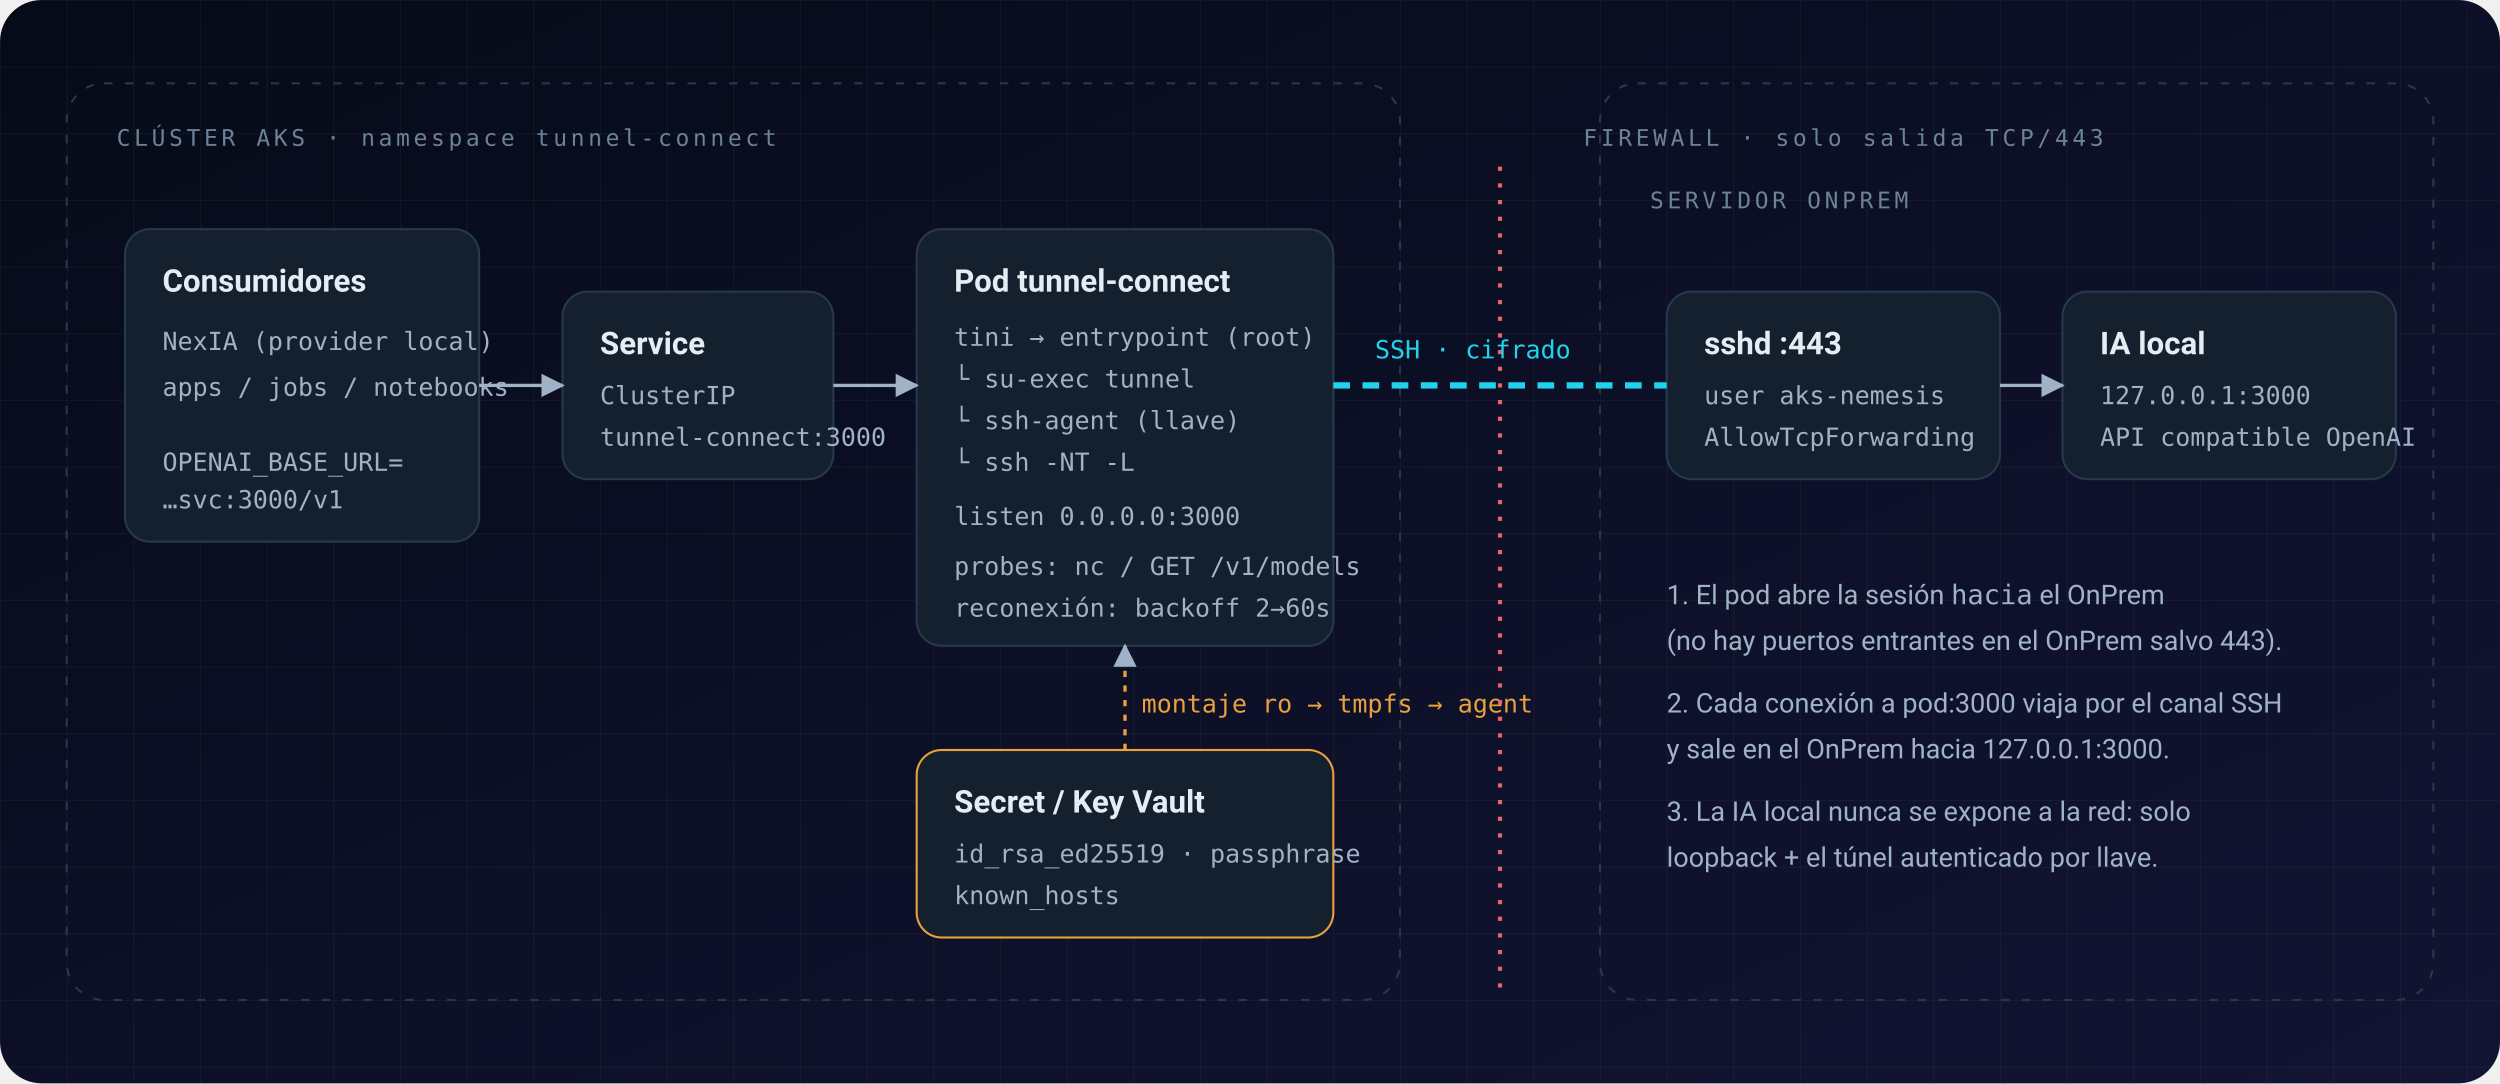
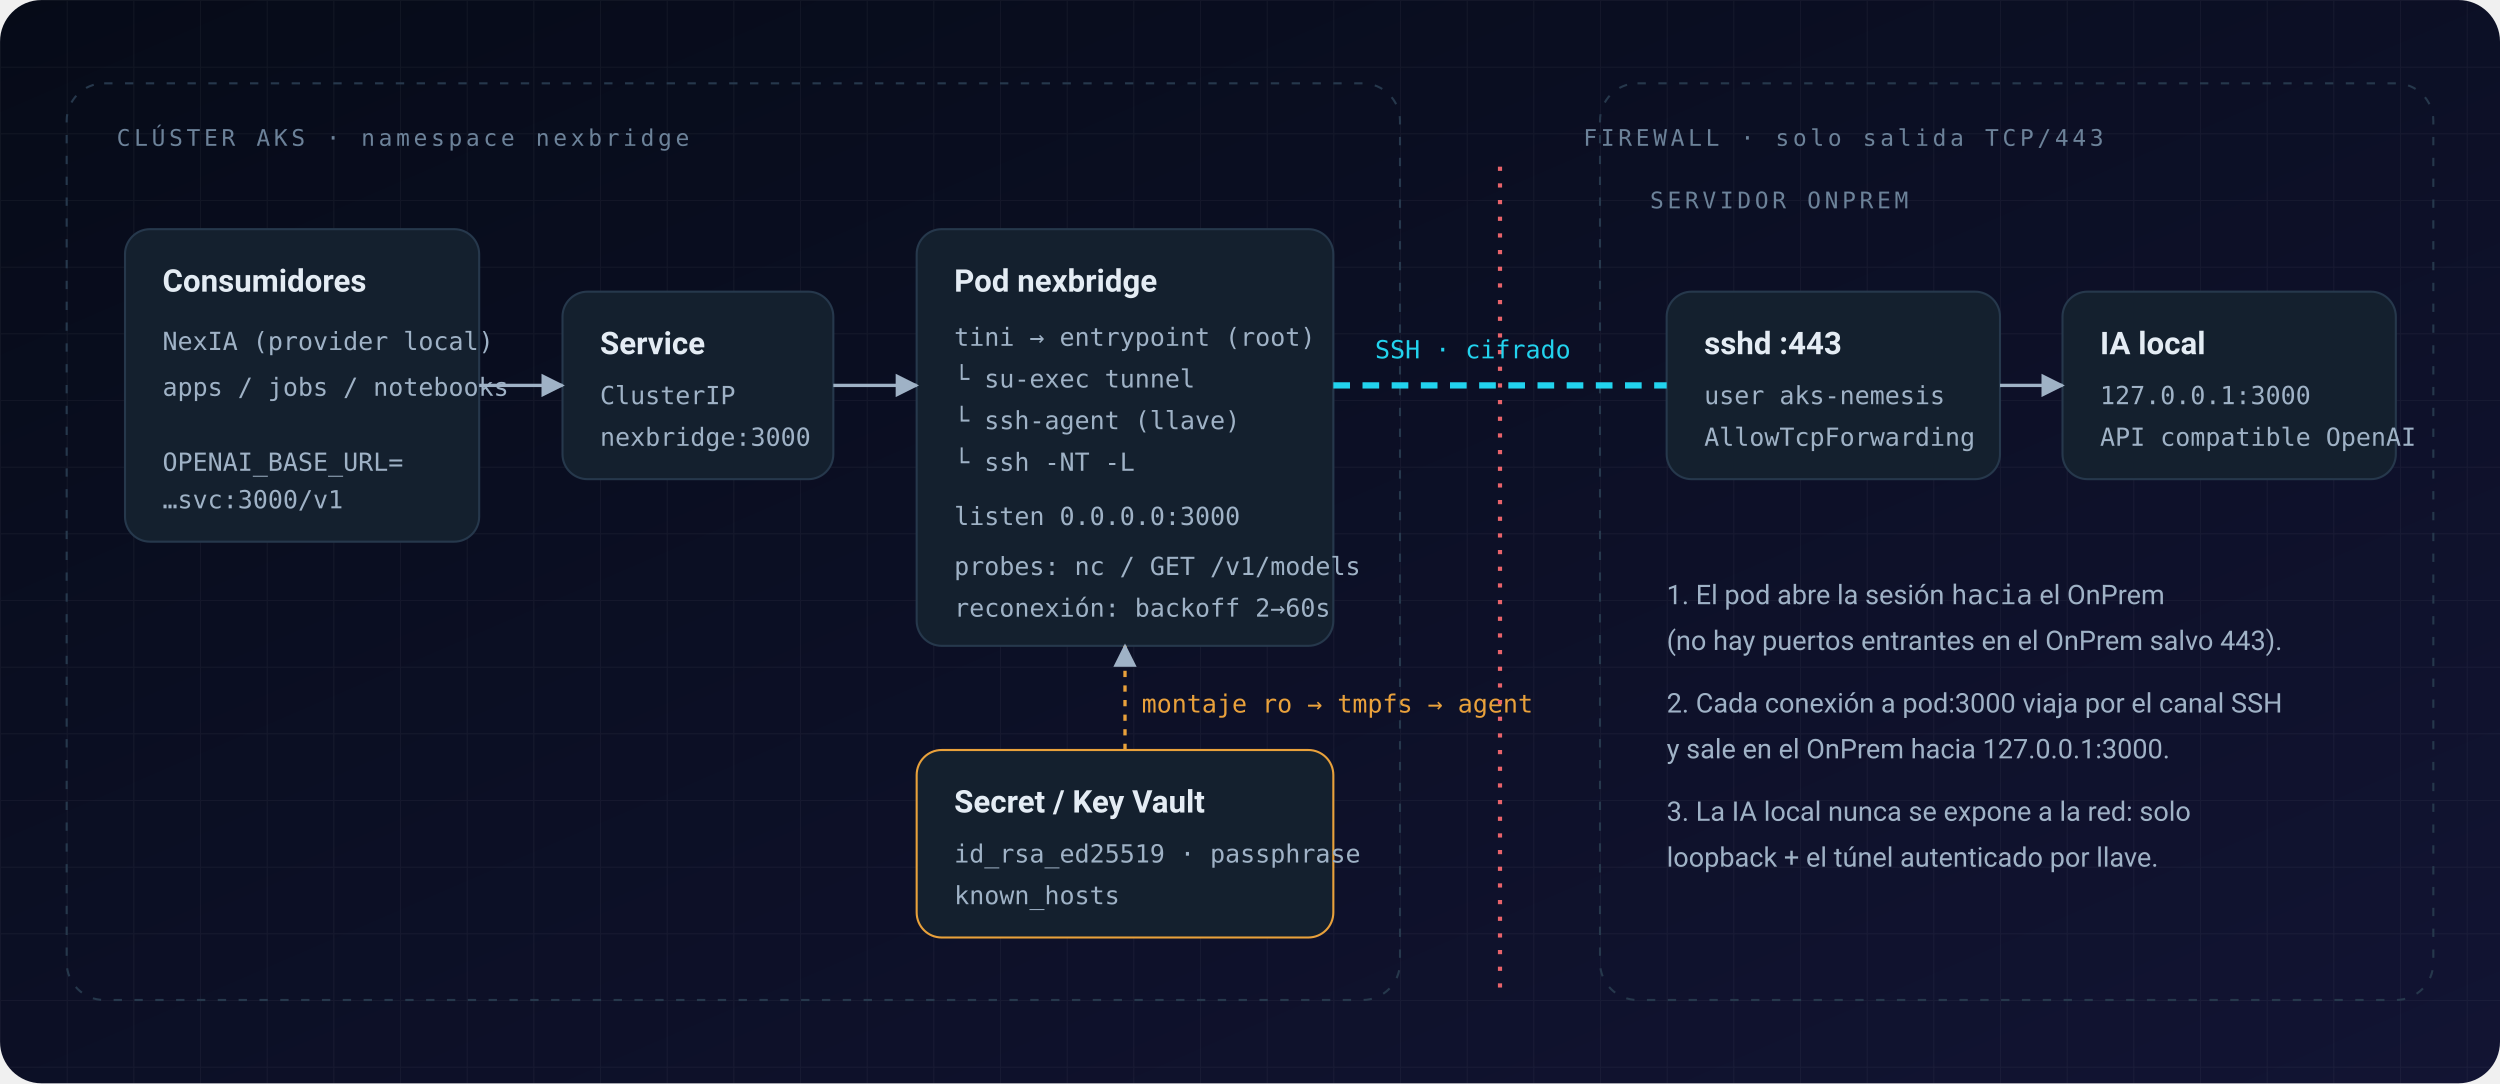
<svg xmlns="http://www.w3.org/2000/svg" viewBox="0 0 1200 520" width="1200" height="520" role="img" aria-labelledby="t d">
  <defs>
    <linearGradient id="bg" x1="0" y1="0" x2="1" y2="1">
      <stop offset="0" stop-color="#060b18" />
      <stop offset="1" stop-color="#121433" />
    </linearGradient>
    <pattern id="grid" width="32" height="32" patternUnits="userSpaceOnUse">
      <path d="M 32 0 L 0 0 0 32" fill="none" stroke="#ffffff" stroke-opacity="0.04" />
    </pattern>
    <marker id="arr" viewBox="0 0 10 10" refX="9" refY="5" markerWidth="7" markerHeight="7" orient="auto-start-reverse">
      <path d="M0,0 L10,5 L0,10 z" fill="#9fb2c6" />
    </marker>
    <clipPath id="card">
      <rect width="1200" height="520" rx="20" />
    </clipPath>
  </defs>
  <style>
    .mono{font-family:ui-monospace,SFMono-Regular,Menlo,monospace}
    .sans{font-family:system-ui,-apple-system,Segoe UI,Roboto,sans-serif}
    .zone{fill:none;stroke:#26384c;stroke-dasharray:4 6}
    .box{fill:#14202e;stroke:#26384c}
    .h{fill:#e4ecf4;font-size:15px;font-weight:600}
    .s{fill:#9fb2c6;font-size:12px}
    .t{fill:#6c8299;font-size:11px;letter-spacing:.16em}
    .wire{stroke:#9fb2c6;stroke-width:1.6;fill:none}
    .tun{stroke:#22d3ee;stroke-width:3;fill:none;stroke-dasharray:8 6}
    .sec{stroke:#e9a13b;stroke-width:1.6;fill:none;stroke-dasharray:3 4}
  </style>
  <g clip-path="url(#card)">
    <rect width="1200" height="520" fill="url(#bg)" />
    <rect width="1200" height="520" fill="url(#grid)" />
    <rect class="zone" x="32" y="40" width="640" height="440" rx="18" />
-     <text class="mono t" x="56" y="70">CLÚSTER AKS · namespace tunnel-connect</text>
+     <text class="mono t" x="56" y="70">CLÚSTER AKS · namespace nexbridge</text>
    <rect class="box" x="60" y="110" width="170" height="150" rx="12" />
    <text class="sans h" x="78" y="140">Consumidores</text>
    <text class="mono s" x="78" y="168">NexIA (provider local)</text>
    <text class="mono s" x="78" y="190">apps / jobs / notebooks</text>
    <text class="mono s" x="78" y="226">OPENAI_BASE_URL=</text>
    <text class="mono s" x="78" y="244">…svc:3000/v1</text>
    <rect class="box" x="270" y="140" width="130" height="90" rx="12" />
    <text class="sans h" x="288" y="170">Service</text>
    <text class="mono s" x="288" y="194">ClusterIP</text>
-     <text class="mono s" x="288" y="214">tunnel-connect:3000</text>
+     <text class="mono s" x="288" y="214">nexbridge:3000</text>
    <rect class="box" x="440" y="110" width="200" height="200" rx="12" />
-     <text class="sans h" x="458" y="140">Pod tunnel-connect</text>
+     <text class="sans h" x="458" y="140">Pod nexbridge</text>
    <text class="mono s" x="458" y="166">tini → entrypoint (root)</text>
    <text class="mono s" x="458" y="186">└ su-exec tunnel</text>
    <text class="mono s" x="458" y="206">   └ ssh-agent (llave)</text>
    <text class="mono s" x="458" y="226">   └ ssh -NT -L</text>
    <text class="mono s" x="458" y="252">listen 0.0.0.0:3000</text>
    <text class="mono s" x="458" y="276">probes: nc / GET /v1/models</text>
    <text class="mono s" x="458" y="296">reconexión: backoff 2→60s</text>
    <rect class="box" x="440" y="360" width="200" height="90" rx="12" style="stroke:#e9a13b" />
    <text class="sans h" x="458" y="390">Secret / Key Vault</text>
    <text class="mono s" x="458" y="414">id_rsa_ed25519 · passphrase</text>
    <text class="mono s" x="458" y="434">known_hosts</text>
    <path class="wire" d="M 230 185 H 270" marker-end="url(#arr)" />
    <path class="wire" d="M 400 185 H 440" marker-end="url(#arr)" />
    <path class="sec" d="M 540 360 V 310" marker-end="url(#arr)" />
    <text class="mono s" x="548" y="342" style="fill:#e9a13b">montaje ro → tmpfs → agent</text>
    <text class="mono t" x="760" y="70">FIREWALL · solo salida TCP/443</text>
    <line x1="720" y1="80" x2="720" y2="480" stroke="#e8636a" stroke-width="2" stroke-dasharray="2 6" />
    <rect class="zone" x="768" y="40" width="400" height="440" rx="18" />
    <text class="mono t" x="792" y="100">SERVIDOR ONPREM</text>
    <rect class="box" x="800" y="140" width="160" height="90" rx="12" />
    <text class="sans h" x="818" y="170">sshd :443</text>
    <text class="mono s" x="818" y="194">user aks-nemesis</text>
    <text class="mono s" x="818" y="214">AllowTcpForwarding</text>
    <rect class="box" x="990" y="140" width="160" height="90" rx="12" />
    <text class="sans h" x="1008" y="170">IA local</text>
    <text class="mono s" x="1008" y="194">127.0.0.1:3000</text>
    <text class="mono s" x="1008" y="214">API compatible OpenAI</text>
    <path class="wire" d="M 960 185 H 990" marker-end="url(#arr)" />
    <path class="tun" d="M 640 185 H 800">
      <animate attributeName="stroke-dashoffset" from="28" to="0" dur="1s" repeatCount="indefinite" />
    </path>
    <circle r="5" fill="#e9a13b">
      <animateMotion dur="2.2s" repeatCount="indefinite" path="M 60 185 H 1070" />
    </circle>
    <text class="mono s" x="660" y="172" style="fill:#22d3ee">SSH · cifrado</text>
    <text class="sans s" x="800" y="290" style="font-size:13px">1. El pod abre la sesión <tspan class="mono">hacia</tspan> el OnPrem</text>
    <text class="sans s" x="800" y="312" style="font-size:13px">   (no hay puertos entrantes en el OnPrem salvo 443).</text>
    <text class="sans s" x="800" y="342" style="font-size:13px">2. Cada conexión a pod:3000 viaja por el canal SSH</text>
    <text class="sans s" x="800" y="364" style="font-size:13px">   y sale en el OnPrem hacia 127.0.0.1:3000.</text>
    <text class="sans s" x="800" y="394" style="font-size:13px">3. La IA local nunca se expone a la red: solo</text>
    <text class="sans s" x="800" y="416" style="font-size:13px">   loopback + el túnel autenticado por llave.</text>
  </g>
</svg>
